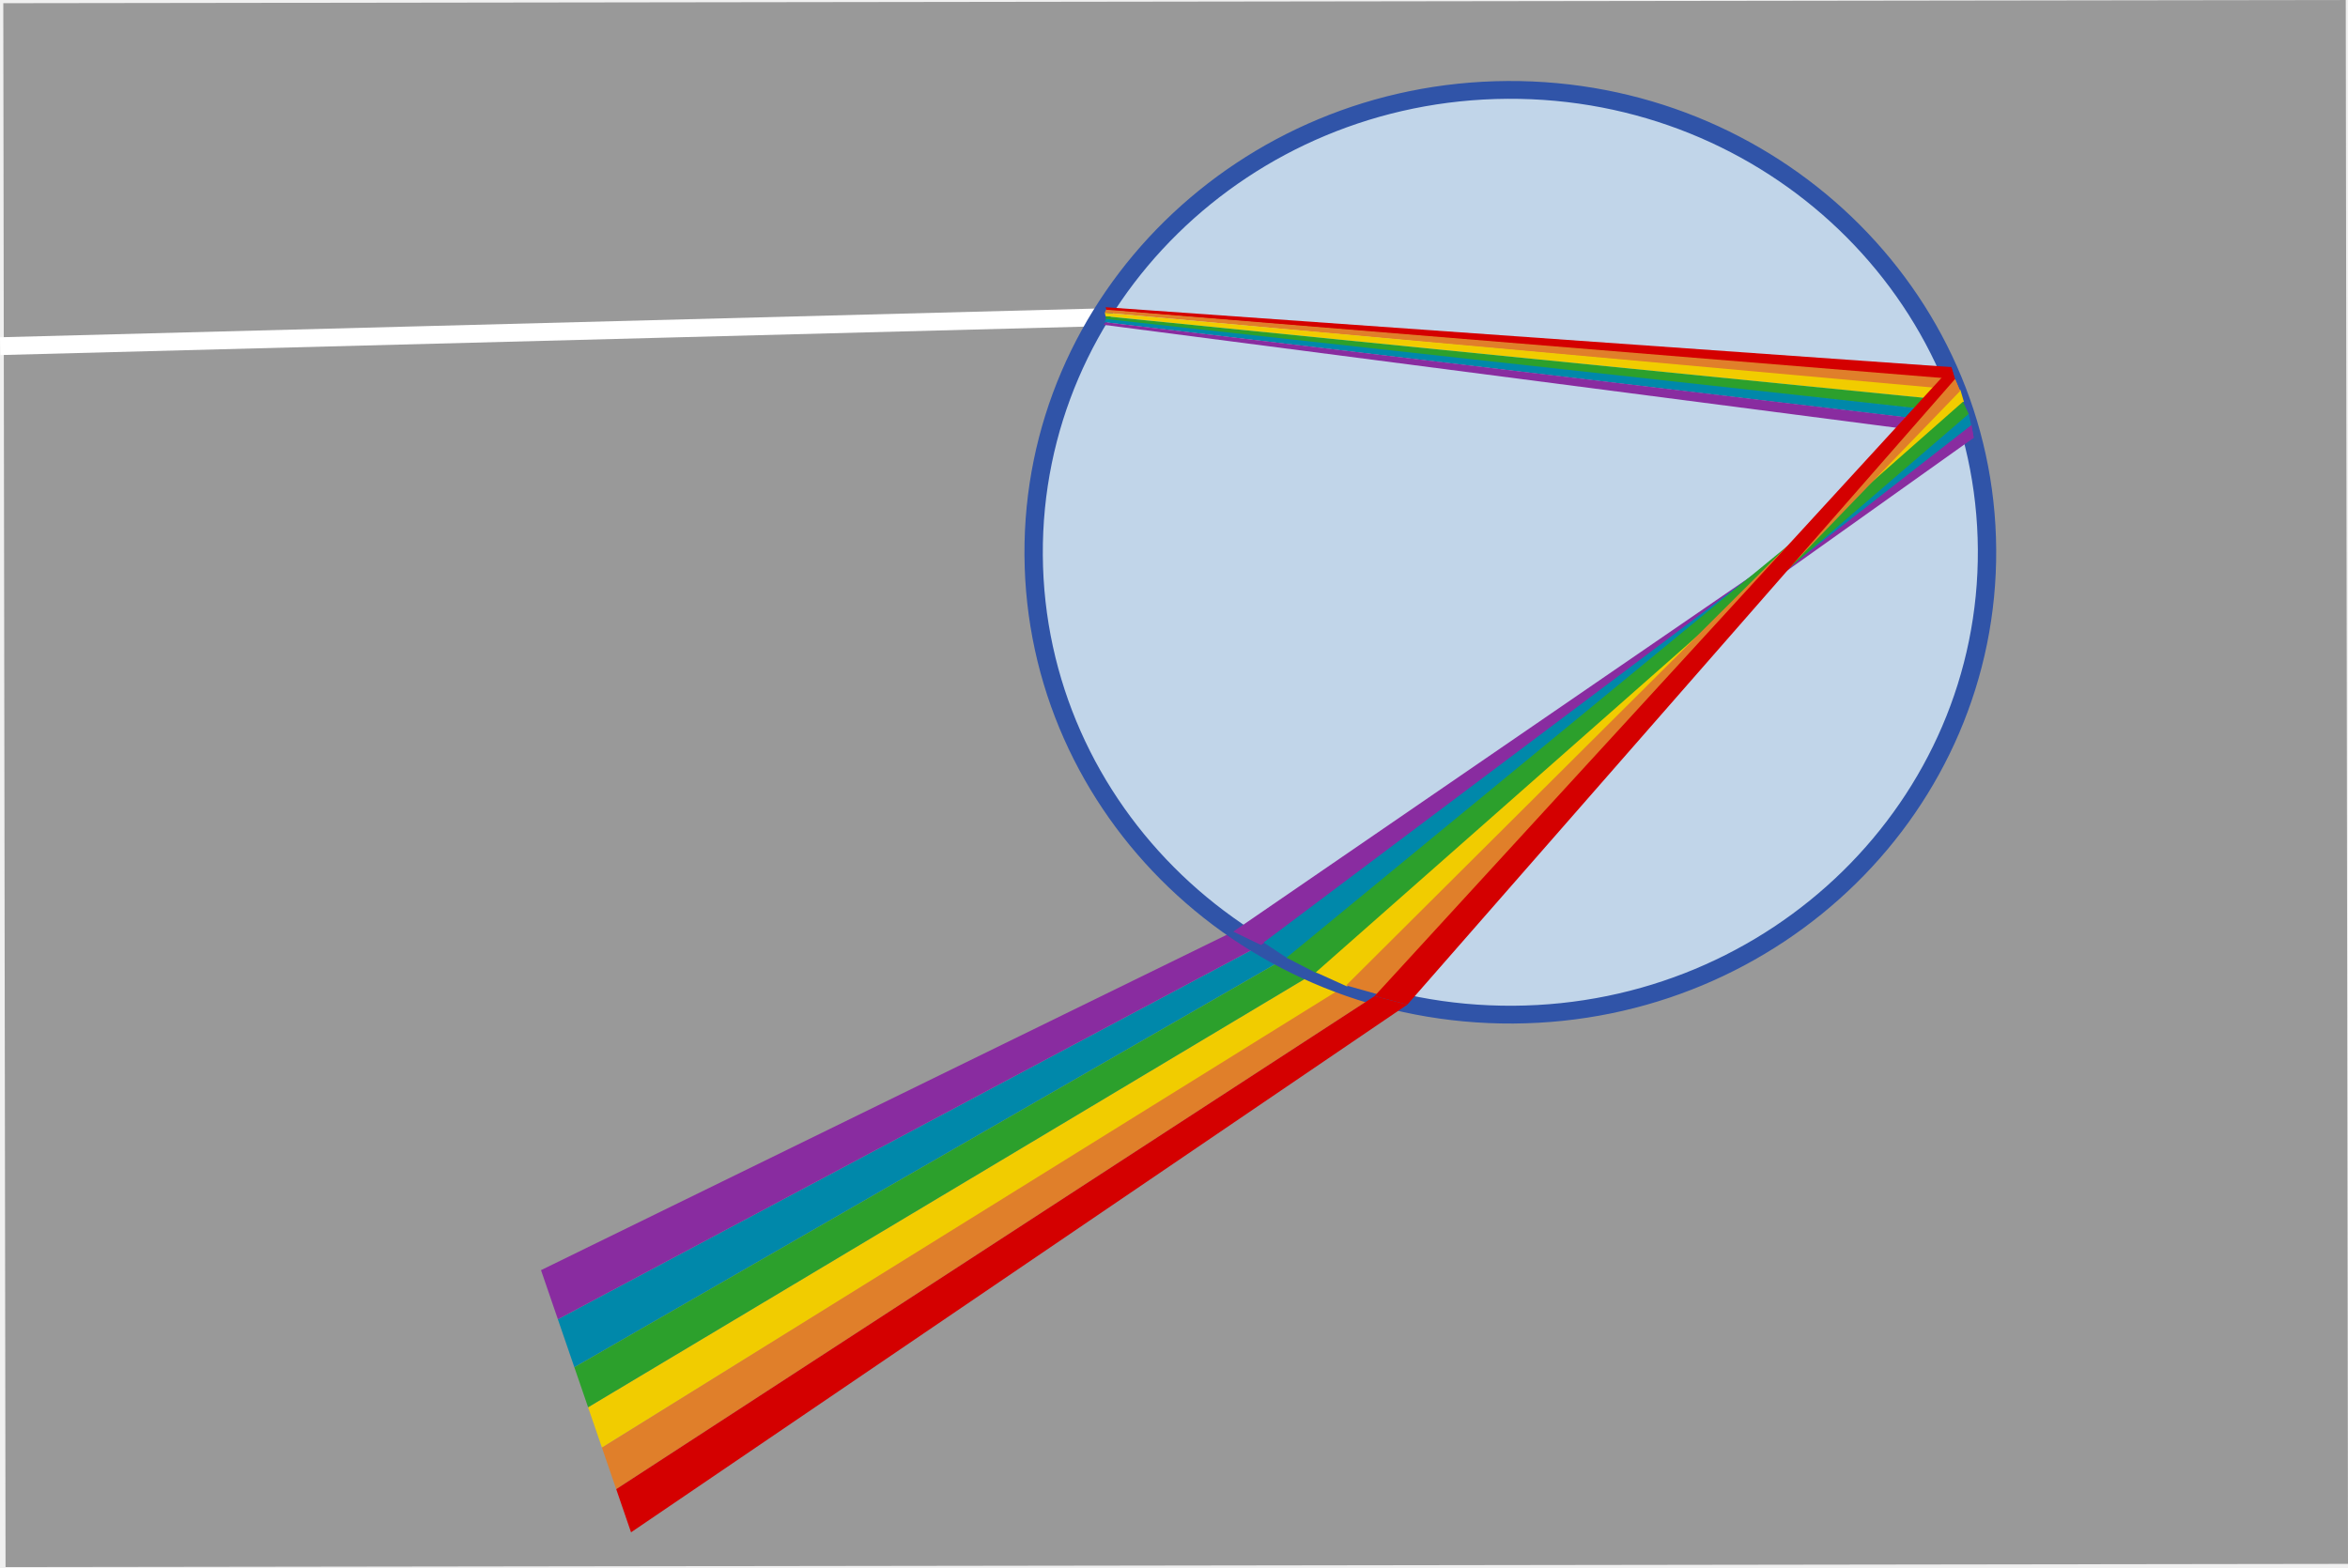
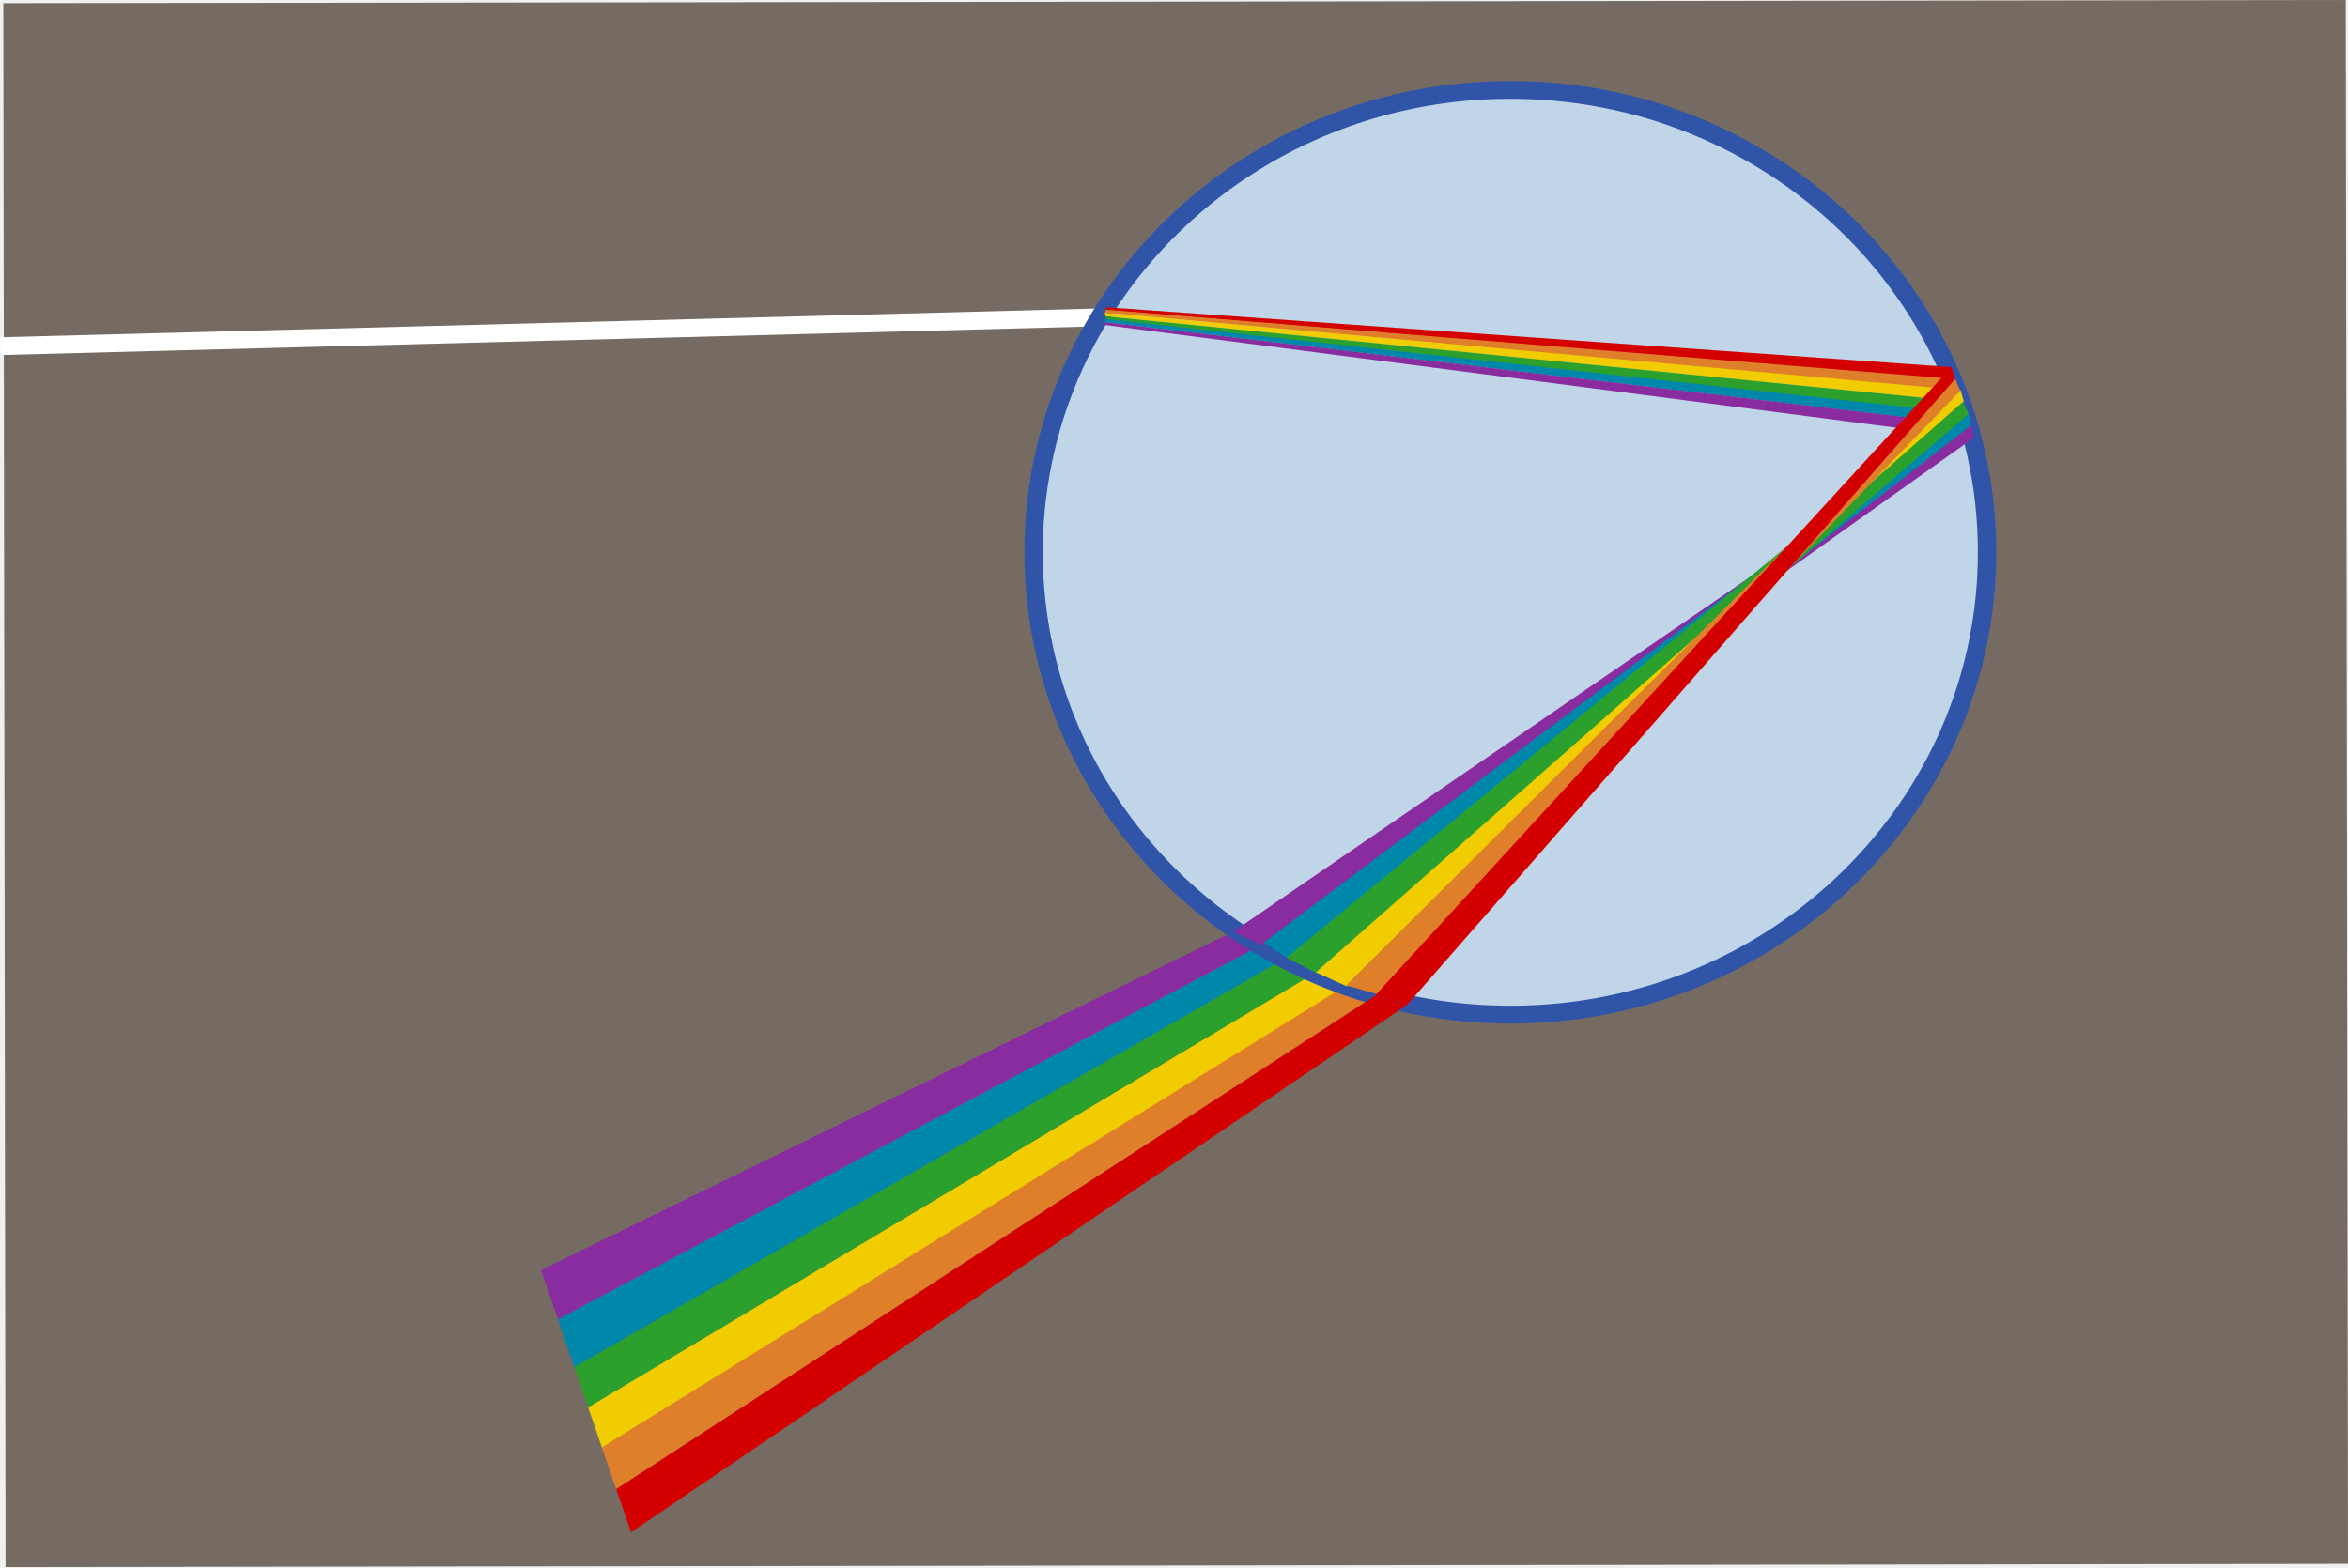
<svg xmlns="http://www.w3.org/2000/svg" width="147.618mm" height="98.552mm" viewBox="0 0 147.618 98.552" version="1.1" id="svg1864">
  <defs id="defs1858">
    <marker style="overflow:visible" id="marker14070-6-2-9-7-6-7-7-8-4-9-56-9" refX="0" refY="0" orient="auto">
      <path transform="matrix(-0.4,0,0,-0.4,-4,0)" style="fill:#d40000;fill-opacity:1;fill-rule:evenodd;stroke:#d40000;stroke-width:1pt;stroke-opacity:1" d="M 0,0 5,-5 -12.5,0 5,5 Z" id="path14068-1-3-1-8-8-8-4-4-8-3-9-9" />
    </marker>
    <marker style="overflow:visible" id="marker14070-6-2-9-7-6-7-7-8-4-9-56-2-6" refX="0" refY="0" orient="auto">
      <path transform="matrix(-0.4,0,0,-0.4,-4,0)" style="fill:#d40000;fill-opacity:1;fill-rule:evenodd;stroke:#d40000;stroke-width:1pt;stroke-opacity:1" d="M 0,0 5,-5 -12.5,0 5,5 Z" id="path14068-1-3-1-8-8-8-4-4-8-3-9-8-0" />
    </marker>
    <marker style="overflow:visible" id="marker14070-6-2-9-7-6-7-7-8-4-9-56-9-5" refX="0" refY="0" orient="auto">
      <path transform="matrix(-0.4,0,0,-0.4,-4,0)" style="fill:#f2f2f2;fill-opacity:1;fill-rule:evenodd;stroke:#ffffff;stroke-width:1pt;stroke-opacity:1" d="M 0,0 5,-5 -12.5,0 5,5 Z" id="path14068-1-3-1-8-8-8-4-4-8-3-9-9-9" />
    </marker>
    <marker style="overflow:visible" id="marker14070-6-2-9-7-6-7-7-8-4-9-56-2-6-9" refX="0" refY="0" orient="auto">
      <path transform="matrix(-0.4,0,0,-0.4,-4,0)" style="fill:#d40000;fill-opacity:1;fill-rule:evenodd;stroke:#d40000;stroke-width:1pt;stroke-opacity:1" d="M 0,0 5,-5 -12.5,0 5,5 Z" id="path14068-1-3-1-8-8-8-4-4-8-3-9-8-0-1" />
    </marker>
  </defs>
  <g id="layer1" transform="translate(2.196674,-60.09837)">
-     <rect style="opacity:1;fill:#999999;fill-opacity:1;fill-rule:evenodd;stroke:none;stroke-width:0.8;stroke-linecap:butt;stroke-linejoin:round;stroke-miterlimit:4;stroke-dasharray:none;stroke-dashoffset:0;stroke-opacity:1" id="rect2809" width="147.27" height="98.35" x="-2.076" y="60.297" rx="2.1432886e-06" ry="2.1432886e-06" transform="matrix(0.9999991,-0.00137092,0.00143533,0.999999,0,0)" />
+     <rect style="opacity:1;fill:#756b62;fill-opacity:1;fill-rule:evenodd;stroke:none;stroke-width:0.8;stroke-linecap:butt;stroke-linejoin:round;stroke-miterlimit:4;stroke-dasharray:none;stroke-dashoffset:0;stroke-opacity:1" id="rect2809" width="147.27" height="98.35" x="-2.076" y="60.297" rx="2.1432886e-06" ry="2.1432886e-06" transform="matrix(0.9999991,-0.00137092,0.00143533,0.999999,0,0)" />
    <g id="g1473" transform="matrix(0.9668684,0,0,0.9380859,12.0344,-2.965653)" style="stroke-width:1.05">
      <g transform="rotate(138.4337,146.4502,53.76708)" id="g1397" style="stroke-width:1.05">
        <path style="color:#000000;font-style:normal;font-variant:normal;font-weight:normal;font-stretch:normal;font-size:medium;line-height:normal;font-family:sans-serif;font-variant-ligatures:normal;font-variant-position:normal;font-variant-caps:normal;font-variant-numeric:normal;font-variant-alternates:normal;font-feature-settings:normal;text-indent:0;text-align:start;text-decoration:none;text-decoration-line:none;text-decoration-style:solid;text-decoration-color:#000000;letter-spacing:normal;word-spacing:normal;text-transform:none;writing-mode:lr-tb;direction:ltr;text-orientation:mixed;dominant-baseline:auto;baseline-shift:baseline;text-anchor:start;white-space:normal;shape-padding:0;clip-rule:nonzero;display:inline;overflow:visible;visibility:visible;opacity:1;isolation:auto;mix-blend-mode:normal;color-interpolation:sRGB;color-interpolation-filters:linearRGB;solid-color:#000000;solid-opacity:1;vector-effect:none;fill:#f1cc00;fill-opacity:1;fill-rule:nonzero;stroke:none;stroke-width:1.193;stroke-linecap:butt;stroke-linejoin:miter;stroke-miterlimit:4;stroke-dasharray:none;stroke-dashoffset:0;stroke-opacity:1;color-rendering:auto;image-rendering:auto;shape-rendering:auto;text-rendering:auto;enable-background:accumulate" d="m 254.308,43.041 0.889,2.052 54.752,9.579 1.121,-2.622 z" id="path1364-7-5-9-4-5-3-7-7-3-7-3-6-7" />
        <path style="color:#000000;font-style:normal;font-variant:normal;font-weight:normal;font-stretch:normal;font-size:medium;line-height:normal;font-family:sans-serif;font-variant-ligatures:normal;font-variant-position:normal;font-variant-caps:normal;font-variant-numeric:normal;font-variant-alternates:normal;font-feature-settings:normal;text-indent:0;text-align:start;text-decoration:none;text-decoration-line:none;text-decoration-style:solid;text-decoration-color:#000000;letter-spacing:normal;word-spacing:normal;text-transform:none;writing-mode:lr-tb;direction:ltr;text-orientation:mixed;dominant-baseline:auto;baseline-shift:baseline;text-anchor:start;white-space:normal;shape-padding:0;clip-rule:nonzero;display:inline;overflow:visible;visibility:visible;opacity:1;isolation:auto;mix-blend-mode:normal;color-interpolation:sRGB;color-interpolation-filters:linearRGB;solid-color:#000000;solid-opacity:1;vector-effect:none;fill:#e07f2a;fill-opacity:1;fill-rule:nonzero;stroke:none;stroke-width:1.193;stroke-linecap:butt;stroke-linejoin:miter;stroke-miterlimit:4;stroke-dasharray:none;stroke-dashoffset:0;stroke-opacity:1;color-rendering:auto;image-rendering:auto;shape-rendering:auto;text-rendering:auto;enable-background:accumulate" d="m 253.397,41.366 0.909,1.763 56.764,8.922 1.153,-2.697 z" id="path1364-7-5-9-4-5-3-7-7-3-7-3-6" />
        <path style="color:#000000;font-style:normal;font-variant:normal;font-weight:normal;font-stretch:normal;font-size:medium;line-height:normal;font-family:sans-serif;font-variant-ligatures:normal;font-variant-position:normal;font-variant-caps:normal;font-variant-numeric:normal;font-variant-alternates:normal;font-feature-settings:normal;text-indent:0;text-align:start;text-decoration:none;text-decoration-line:none;text-decoration-style:solid;text-decoration-color:#000000;letter-spacing:normal;word-spacing:normal;text-transform:none;writing-mode:lr-tb;direction:ltr;text-orientation:mixed;dominant-baseline:auto;baseline-shift:baseline;text-anchor:start;white-space:normal;shape-padding:0;clip-rule:nonzero;display:inline;overflow:visible;visibility:visible;opacity:1;isolation:auto;mix-blend-mode:normal;color-interpolation:sRGB;color-interpolation-filters:linearRGB;solid-color:#000000;solid-opacity:1;vector-effect:none;fill:#0088aa;fill-opacity:1;fill-rule:nonzero;stroke:none;stroke-width:1.193;stroke-linecap:butt;stroke-linejoin:miter;stroke-miterlimit:4;stroke-dasharray:none;stroke-dashoffset:0;stroke-opacity:1;color-rendering:auto;image-rendering:auto;shape-rendering:auto;text-rendering:auto;enable-background:accumulate" d="m 255.973,47.091 0.677,1.735 50.855,11.565 1.333,-3.119 z" id="path1364-7-5-9-4-5-3-7-7-3-7-3-6-7-5-3" />
        <path style="color:#000000;font-style:normal;font-variant:normal;font-weight:normal;font-stretch:normal;font-size:medium;line-height:normal;font-family:sans-serif;font-variant-ligatures:normal;font-variant-position:normal;font-variant-caps:normal;font-variant-numeric:normal;font-variant-alternates:normal;font-feature-settings:normal;text-indent:0;text-align:start;text-decoration:none;text-decoration-line:none;text-decoration-style:solid;text-decoration-color:#000000;letter-spacing:normal;word-spacing:normal;text-transform:none;writing-mode:lr-tb;direction:ltr;text-orientation:mixed;dominant-baseline:auto;baseline-shift:baseline;text-anchor:start;white-space:normal;shape-padding:0;clip-rule:nonzero;display:inline;overflow:visible;visibility:visible;opacity:1;isolation:auto;mix-blend-mode:normal;color-interpolation:sRGB;color-interpolation-filters:linearRGB;solid-color:#000000;solid-opacity:1;vector-effect:none;fill:#892ca0;fill-opacity:1;fill-rule:nonzero;stroke:none;stroke-width:1.193;stroke-linecap:butt;stroke-linejoin:miter;stroke-miterlimit:4;stroke-dasharray:none;stroke-dashoffset:0;stroke-opacity:1;color-rendering:auto;image-rendering:auto;shape-rendering:auto;text-rendering:auto;enable-background:accumulate" d="m 256.649,48.826 0.751,1.87 48.74,12.886 1.364,-3.191 z" id="path1364-7-5-9-4-5-3-7-7-3-7-3-6-7-5-3-5" />
        <path style="color:#000000;font-style:normal;font-variant:normal;font-weight:normal;font-stretch:normal;font-size:medium;line-height:normal;font-family:sans-serif;font-variant-ligatures:normal;font-variant-position:normal;font-variant-caps:normal;font-variant-numeric:normal;font-variant-alternates:normal;font-feature-settings:normal;text-indent:0;text-align:start;text-decoration:none;text-decoration-line:none;text-decoration-style:solid;text-decoration-color:#000000;letter-spacing:normal;word-spacing:normal;text-transform:none;writing-mode:lr-tb;direction:ltr;text-orientation:mixed;dominant-baseline:auto;baseline-shift:baseline;text-anchor:start;white-space:normal;shape-padding:0;clip-rule:nonzero;display:inline;overflow:visible;visibility:visible;opacity:1;isolation:auto;mix-blend-mode:normal;color-interpolation:sRGB;color-interpolation-filters:linearRGB;solid-color:#000000;solid-opacity:1;vector-effect:none;fill:#2ca02c;fill-opacity:1;fill-rule:nonzero;stroke:none;stroke-width:1.193;stroke-linecap:butt;stroke-linejoin:miter;stroke-miterlimit:4;stroke-dasharray:none;stroke-dashoffset:0;stroke-opacity:1;color-rendering:auto;image-rendering:auto;shape-rendering:auto;text-rendering:auto;enable-background:accumulate" d="m 255.197,45.093 0.776,1.998 52.865,10.181 1.111,-2.6 z" id="path1364-7-5-9-4-5-3-7-7-3-7-3-6-7-5" />
      </g>
      <path id="path1364-7-5-9-4-5-3-7-7-3-7" d="m -14.703,90.432 71.55,-1.933" style="fill:#f2f2f2;stroke:#ffffff;stroke-width:1.193;stroke-linecap:butt;stroke-linejoin:miter;stroke-miterlimit:4;stroke-dasharray:none;stroke-opacity:1" />
      <circle transform="rotate(-0.349354)" r="30.997" cy="104.757" cx="82.852" id="path4944" style="opacity:1;fill:#c1d5e9;fill-opacity:1;fill-rule:evenodd;stroke:#3054a8;stroke-width:1.193;stroke-linecap:butt;stroke-linejoin:round;stroke-miterlimit:4;stroke-dasharray:none;stroke-dashoffset:0;stroke-opacity:1" />
      <path id="path1364-7-5-9-4-5-3-7-7-3-7-3" d="m 76.795,134.573 -2.133,-0.569 -49.312,33.054 0.964,2.894 z" style="color:#000000;font-style:normal;font-variant:normal;font-weight:normal;font-stretch:normal;font-size:medium;line-height:normal;font-family:sans-serif;font-variant-ligatures:normal;font-variant-position:normal;font-variant-caps:normal;font-variant-numeric:normal;font-variant-alternates:normal;font-feature-settings:normal;text-indent:0;text-align:start;text-decoration:none;text-decoration-line:none;text-decoration-style:solid;text-decoration-color:#000000;letter-spacing:normal;word-spacing:normal;text-transform:none;writing-mode:lr-tb;direction:ltr;text-orientation:mixed;dominant-baseline:auto;baseline-shift:baseline;text-anchor:start;white-space:normal;shape-padding:0;clip-rule:nonzero;display:inline;overflow:visible;visibility:visible;opacity:1;isolation:auto;mix-blend-mode:normal;color-interpolation:sRGB;color-interpolation-filters:linearRGB;solid-color:#000000;solid-opacity:1;vector-effect:none;fill:#d40000;fill-opacity:1;fill-rule:nonzero;stroke:none;stroke-width:1.193;stroke-linecap:butt;stroke-linejoin:miter;stroke-miterlimit:4;stroke-dasharray:none;stroke-dashoffset:0;stroke-opacity:1;color-rendering:auto;image-rendering:auto;shape-rendering:auto;text-rendering:auto;enable-background:accumulate" />
      <path id="path1364-7-5-9-4-5-3-7-7-3-7-3-0" d="m 57.171,87.822 0.062,0.195 55.174,4.691 -0.24,-0.872 z" style="color:#000000;font-style:normal;font-variant:normal;font-weight:normal;font-stretch:normal;font-size:medium;line-height:normal;font-family:sans-serif;font-variant-ligatures:normal;font-variant-position:normal;font-variant-caps:normal;font-variant-numeric:normal;font-variant-alternates:normal;font-feature-settings:normal;text-indent:0;text-align:start;text-decoration:none;text-decoration-line:none;text-decoration-style:solid;text-decoration-color:#000000;letter-spacing:normal;word-spacing:normal;text-transform:none;writing-mode:lr-tb;direction:ltr;text-orientation:mixed;dominant-baseline:auto;baseline-shift:baseline;text-anchor:start;white-space:normal;shape-padding:0;clip-rule:nonzero;display:inline;overflow:visible;visibility:visible;opacity:1;isolation:auto;mix-blend-mode:normal;color-interpolation:sRGB;color-interpolation-filters:linearRGB;solid-color:#000000;solid-opacity:1;vector-effect:none;fill:#d40000;fill-opacity:1;fill-rule:nonzero;stroke:none;stroke-width:1.193;stroke-linecap:butt;stroke-linejoin:miter;stroke-miterlimit:4;stroke-dasharray:none;stroke-dashoffset:0;stroke-opacity:1;color-rendering:auto;image-rendering:auto;shape-rendering:auto;text-rendering:auto;enable-background:accumulate" />
      <path id="path1364-7-5-9-4-5-3-7-7-3-7-3-0-7" d="m 57.2,87.991 -0.083,0.195 55.621,5.252 -0.332,-0.801 z" style="color:#000000;font-style:normal;font-variant:normal;font-weight:normal;font-stretch:normal;font-size:medium;line-height:normal;font-family:sans-serif;font-variant-ligatures:normal;font-variant-position:normal;font-variant-caps:normal;font-variant-numeric:normal;font-variant-alternates:normal;font-feature-settings:normal;text-indent:0;text-align:start;text-decoration:none;text-decoration-line:none;text-decoration-style:solid;text-decoration-color:#000000;letter-spacing:normal;word-spacing:normal;text-transform:none;writing-mode:lr-tb;direction:ltr;text-orientation:mixed;dominant-baseline:auto;baseline-shift:baseline;text-anchor:start;white-space:normal;shape-padding:0;clip-rule:nonzero;display:inline;overflow:visible;visibility:visible;opacity:1;isolation:auto;mix-blend-mode:normal;color-interpolation:sRGB;color-interpolation-filters:linearRGB;solid-color:#000000;solid-opacity:1;vector-effect:none;fill:#e07f2a;fill-opacity:1;fill-rule:nonzero;stroke:none;stroke-width:1.193;stroke-linecap:butt;stroke-linejoin:miter;stroke-miterlimit:4;stroke-dasharray:none;stroke-dashoffset:0;stroke-opacity:1;color-rendering:auto;image-rendering:auto;shape-rendering:auto;text-rendering:auto;enable-background:accumulate" />
      <path id="path1364-7-5-9-4-5-3-7-7-3-7-3-0-7-9" d="m 57.121,88.192 0.05,0.239 55.814,5.741 -0.228,-0.798 z" style="color:#000000;font-style:normal;font-variant:normal;font-weight:normal;font-stretch:normal;font-size:medium;line-height:normal;font-family:sans-serif;font-variant-ligatures:normal;font-variant-position:normal;font-variant-caps:normal;font-variant-numeric:normal;font-variant-alternates:normal;font-feature-settings:normal;text-indent:0;text-align:start;text-decoration:none;text-decoration-line:none;text-decoration-style:solid;text-decoration-color:#000000;letter-spacing:normal;word-spacing:normal;text-transform:none;writing-mode:lr-tb;direction:ltr;text-orientation:mixed;dominant-baseline:auto;baseline-shift:baseline;text-anchor:start;white-space:normal;shape-padding:0;clip-rule:nonzero;display:inline;overflow:visible;visibility:visible;opacity:1;isolation:auto;mix-blend-mode:normal;color-interpolation:sRGB;color-interpolation-filters:linearRGB;solid-color:#000000;solid-opacity:1;vector-effect:none;fill:#f1cc00;fill-opacity:1;fill-rule:nonzero;stroke:none;stroke-width:1.193;stroke-linecap:butt;stroke-linejoin:miter;stroke-miterlimit:4;stroke-dasharray:none;stroke-dashoffset:0;stroke-opacity:1;color-rendering:auto;image-rendering:auto;shape-rendering:auto;text-rendering:auto;enable-background:accumulate" />
      <path id="path1364-7-5-9-4-5-3-7-7-3-7-3-0-7-9-2" d="m 57.196,88.433 -0.031,0.286 56.024,6.268 -0.268,-0.83 z" style="color:#000000;font-style:normal;font-variant:normal;font-weight:normal;font-stretch:normal;font-size:medium;line-height:normal;font-family:sans-serif;font-variant-ligatures:normal;font-variant-position:normal;font-variant-caps:normal;font-variant-numeric:normal;font-variant-alternates:normal;font-feature-settings:normal;text-indent:0;text-align:start;text-decoration:none;text-decoration-line:none;text-decoration-style:solid;text-decoration-color:#000000;letter-spacing:normal;word-spacing:normal;text-transform:none;writing-mode:lr-tb;direction:ltr;text-orientation:mixed;dominant-baseline:auto;baseline-shift:baseline;text-anchor:start;white-space:normal;shape-padding:0;clip-rule:nonzero;display:inline;overflow:visible;visibility:visible;opacity:1;isolation:auto;mix-blend-mode:normal;color-interpolation:sRGB;color-interpolation-filters:linearRGB;solid-color:#000000;solid-opacity:1;vector-effect:none;fill:#2ca02c;fill-opacity:1;fill-rule:nonzero;stroke:none;stroke-width:1.193;stroke-linecap:butt;stroke-linejoin:miter;stroke-miterlimit:4;stroke-dasharray:none;stroke-dashoffset:0;stroke-opacity:1;color-rendering:auto;image-rendering:auto;shape-rendering:auto;text-rendering:auto;enable-background:accumulate" />
      <path id="path1364-7-5-9-4-5-3-7-7-3-7-3-0-7-9-2-0" d="m 57.209,88.615 -0.11,0.213 56.358,6.903 -0.163,-0.759 z" style="color:#000000;font-style:normal;font-variant:normal;font-weight:normal;font-stretch:normal;font-size:medium;line-height:normal;font-family:sans-serif;font-variant-ligatures:normal;font-variant-position:normal;font-variant-caps:normal;font-variant-numeric:normal;font-variant-alternates:normal;font-feature-settings:normal;text-indent:0;text-align:start;text-decoration:none;text-decoration-line:none;text-decoration-style:solid;text-decoration-color:#000000;letter-spacing:normal;word-spacing:normal;text-transform:none;writing-mode:lr-tb;direction:ltr;text-orientation:mixed;dominant-baseline:auto;baseline-shift:baseline;text-anchor:start;white-space:normal;shape-padding:0;clip-rule:nonzero;display:inline;overflow:visible;visibility:visible;opacity:1;isolation:auto;mix-blend-mode:normal;color-interpolation:sRGB;color-interpolation-filters:linearRGB;solid-color:#000000;solid-opacity:1;vector-effect:none;fill:#0088aa;fill-opacity:1;fill-rule:nonzero;stroke:none;stroke-width:1.193;stroke-linecap:butt;stroke-linejoin:miter;stroke-miterlimit:4;stroke-dasharray:none;stroke-dashoffset:0;stroke-opacity:1;color-rendering:auto;image-rendering:auto;shape-rendering:auto;text-rendering:auto;enable-background:accumulate" />
      <path id="path1364-7-5-9-4-5-3-7-7-3-7-3-0-7-9-2-0-2" d="m 57.175,88.831 -0.134,0.171 56.579,7.574 -0.142,-0.86 z" style="color:#000000;font-style:normal;font-variant:normal;font-weight:normal;font-stretch:normal;font-size:medium;line-height:normal;font-family:sans-serif;font-variant-ligatures:normal;font-variant-position:normal;font-variant-caps:normal;font-variant-numeric:normal;font-variant-alternates:normal;font-feature-settings:normal;text-indent:0;text-align:start;text-decoration:none;text-decoration-line:none;text-decoration-style:solid;text-decoration-color:#000000;letter-spacing:normal;word-spacing:normal;text-transform:none;writing-mode:lr-tb;direction:ltr;text-orientation:mixed;dominant-baseline:auto;baseline-shift:baseline;text-anchor:start;white-space:normal;shape-padding:0;clip-rule:nonzero;display:inline;overflow:visible;visibility:visible;opacity:1;isolation:auto;mix-blend-mode:normal;color-interpolation:sRGB;color-interpolation-filters:linearRGB;solid-color:#000000;solid-opacity:1;vector-effect:none;fill:#892ca0;fill-opacity:1;fill-rule:nonzero;stroke:none;stroke-width:1.193;stroke-linecap:butt;stroke-linejoin:miter;stroke-miterlimit:4;stroke-dasharray:none;stroke-dashoffset:0;stroke-opacity:1;color-rendering:auto;image-rendering:auto;shape-rendering:auto;text-rendering:auto;enable-background:accumulate" />
      <path id="path1364-7-5-9-4-5-3-7-7-3-7-3-0-7-9-2-0-2-3" d="m 65.476,129.679 1.803,0.901 46.342,-34.004 -0.163,-0.844 z" style="color:#000000;font-style:normal;font-variant:normal;font-weight:normal;font-stretch:normal;font-size:medium;line-height:normal;font-family:sans-serif;font-variant-ligatures:normal;font-variant-position:normal;font-variant-caps:normal;font-variant-numeric:normal;font-variant-alternates:normal;font-feature-settings:normal;text-indent:0;text-align:start;text-decoration:none;text-decoration-line:none;text-decoration-style:solid;text-decoration-color:#000000;letter-spacing:normal;word-spacing:normal;text-transform:none;writing-mode:lr-tb;direction:ltr;text-orientation:mixed;dominant-baseline:auto;baseline-shift:baseline;text-anchor:start;white-space:normal;shape-padding:0;clip-rule:nonzero;display:inline;overflow:visible;visibility:visible;opacity:1;isolation:auto;mix-blend-mode:normal;color-interpolation:sRGB;color-interpolation-filters:linearRGB;solid-color:#000000;solid-opacity:1;vector-effect:none;fill:#892ca0;fill-opacity:1;fill-rule:nonzero;stroke:none;stroke-width:1.193;stroke-linecap:butt;stroke-linejoin:miter;stroke-miterlimit:4;stroke-dasharray:none;stroke-dashoffset:0;stroke-opacity:1;color-rendering:auto;image-rendering:auto;shape-rendering:auto;text-rendering:auto;enable-background:accumulate" />
      <path id="path1364-7-5-9-4-5-3-7-7-3-7-3-0-7-9-2-0-7" d="m 67.45,130.41 1.55,1.061 44.457,-35.739 -0.269,-0.744 z" style="color:#000000;font-style:normal;font-variant:normal;font-weight:normal;font-stretch:normal;font-size:medium;line-height:normal;font-family:sans-serif;font-variant-ligatures:normal;font-variant-position:normal;font-variant-caps:normal;font-variant-numeric:normal;font-variant-alternates:normal;font-feature-settings:normal;text-indent:0;text-align:start;text-decoration:none;text-decoration-line:none;text-decoration-style:solid;text-decoration-color:#000000;letter-spacing:normal;word-spacing:normal;text-transform:none;writing-mode:lr-tb;direction:ltr;text-orientation:mixed;dominant-baseline:auto;baseline-shift:baseline;text-anchor:start;white-space:normal;shape-padding:0;clip-rule:nonzero;display:inline;overflow:visible;visibility:visible;opacity:1;isolation:auto;mix-blend-mode:normal;color-interpolation:sRGB;color-interpolation-filters:linearRGB;solid-color:#000000;solid-opacity:1;vector-effect:none;fill:#0088aa;fill-opacity:1;fill-rule:nonzero;stroke:none;stroke-width:1.193;stroke-linecap:butt;stroke-linejoin:miter;stroke-miterlimit:4;stroke-dasharray:none;stroke-dashoffset:0;stroke-opacity:1;color-rendering:auto;image-rendering:auto;shape-rendering:auto;text-rendering:auto;enable-background:accumulate" />
      <path id="path1364-7-5-9-4-5-3-7-7-3-7-3-0-7-9-2-9" d="m 68.936,131.429 2.013,1.072 42.345,-37.528 -0.374,-0.815 z" style="color:#000000;font-style:normal;font-variant:normal;font-weight:normal;font-stretch:normal;font-size:medium;line-height:normal;font-family:sans-serif;font-variant-ligatures:normal;font-variant-position:normal;font-variant-caps:normal;font-variant-numeric:normal;font-variant-alternates:normal;font-feature-settings:normal;text-indent:0;text-align:start;text-decoration:none;text-decoration-line:none;text-decoration-style:solid;text-decoration-color:#000000;letter-spacing:normal;word-spacing:normal;text-transform:none;writing-mode:lr-tb;direction:ltr;text-orientation:mixed;dominant-baseline:auto;baseline-shift:baseline;text-anchor:start;white-space:normal;shape-padding:0;clip-rule:nonzero;display:inline;overflow:visible;visibility:visible;opacity:1;isolation:auto;mix-blend-mode:normal;color-interpolation:sRGB;color-interpolation-filters:linearRGB;solid-color:#000000;solid-opacity:1;vector-effect:none;fill:#2ca02c;fill-opacity:1;fill-rule:nonzero;stroke:none;stroke-width:1.193;stroke-linecap:butt;stroke-linejoin:miter;stroke-miterlimit:4;stroke-dasharray:none;stroke-dashoffset:0;stroke-opacity:1;color-rendering:auto;image-rendering:auto;shape-rendering:auto;text-rendering:auto;enable-background:accumulate" />
      <path id="path1364-7-5-9-4-5-3-7-7-3-7-3-0-7-9-28" d="m 72.869,133.355 -2.026,-0.946 42.078,-38.251 -0.183,-0.72 z" style="color:#000000;font-style:normal;font-variant:normal;font-weight:normal;font-stretch:normal;font-size:medium;line-height:normal;font-family:sans-serif;font-variant-ligatures:normal;font-variant-position:normal;font-variant-caps:normal;font-variant-numeric:normal;font-variant-alternates:normal;font-feature-settings:normal;text-indent:0;text-align:start;text-decoration:none;text-decoration-line:none;text-decoration-style:solid;text-decoration-color:#000000;letter-spacing:normal;word-spacing:normal;text-transform:none;writing-mode:lr-tb;direction:ltr;text-orientation:mixed;dominant-baseline:auto;baseline-shift:baseline;text-anchor:start;white-space:normal;shape-padding:0;clip-rule:nonzero;display:inline;overflow:visible;visibility:visible;opacity:1;isolation:auto;mix-blend-mode:normal;color-interpolation:sRGB;color-interpolation-filters:linearRGB;solid-color:#000000;solid-opacity:1;vector-effect:none;fill:#f1cc00;fill-opacity:1;fill-rule:nonzero;stroke:none;stroke-width:1.193;stroke-linecap:butt;stroke-linejoin:miter;stroke-miterlimit:4;stroke-dasharray:none;stroke-dashoffset:0;stroke-opacity:1;color-rendering:auto;image-rendering:auto;shape-rendering:auto;text-rendering:auto;enable-background:accumulate" />
      <path id="path1364-7-5-9-4-5-3-7-7-3-7-3-0-7-2" d="m 72.812,133.287 2.035,0.59 37.89,-40.439 -0.332,-0.801 z" style="color:#000000;font-style:normal;font-variant:normal;font-weight:normal;font-stretch:normal;font-size:medium;line-height:normal;font-family:sans-serif;font-variant-ligatures:normal;font-variant-position:normal;font-variant-caps:normal;font-variant-numeric:normal;font-variant-alternates:normal;font-feature-settings:normal;text-indent:0;text-align:start;text-decoration:none;text-decoration-line:none;text-decoration-style:solid;text-decoration-color:#000000;letter-spacing:normal;word-spacing:normal;text-transform:none;writing-mode:lr-tb;direction:ltr;text-orientation:mixed;dominant-baseline:auto;baseline-shift:baseline;text-anchor:start;white-space:normal;shape-padding:0;clip-rule:nonzero;display:inline;overflow:visible;visibility:visible;opacity:1;isolation:auto;mix-blend-mode:normal;color-interpolation:sRGB;color-interpolation-filters:linearRGB;solid-color:#000000;solid-opacity:1;vector-effect:none;fill:#e07f2a;fill-opacity:1;fill-rule:nonzero;stroke:none;stroke-width:1.193;stroke-linecap:butt;stroke-linejoin:miter;stroke-miterlimit:4;stroke-dasharray:none;stroke-dashoffset:0;stroke-opacity:1;color-rendering:auto;image-rendering:auto;shape-rendering:auto;text-rendering:auto;enable-background:accumulate" />
      <path id="path1364-7-5-9-4-5-3-7-7-3-7-3-0-75" d="m 74.662,134.003 2.133,0.569 35.611,-41.936 -0.239,-0.8 z" style="color:#000000;font-style:normal;font-variant:normal;font-weight:normal;font-stretch:normal;font-size:medium;line-height:normal;font-family:sans-serif;font-variant-ligatures:normal;font-variant-position:normal;font-variant-caps:normal;font-variant-numeric:normal;font-variant-alternates:normal;font-feature-settings:normal;text-indent:0;text-align:start;text-decoration:none;text-decoration-line:none;text-decoration-style:solid;text-decoration-color:#000000;letter-spacing:normal;word-spacing:normal;text-transform:none;writing-mode:lr-tb;direction:ltr;text-orientation:mixed;dominant-baseline:auto;baseline-shift:baseline;text-anchor:start;white-space:normal;shape-padding:0;clip-rule:nonzero;display:inline;overflow:visible;visibility:visible;opacity:1;isolation:auto;mix-blend-mode:normal;color-interpolation:sRGB;color-interpolation-filters:linearRGB;solid-color:#000000;solid-opacity:1;vector-effect:none;fill:#d40000;fill-opacity:1;fill-rule:nonzero;stroke:none;stroke-width:1.193;stroke-linecap:butt;stroke-linejoin:miter;stroke-miterlimit:4;stroke-dasharray:none;stroke-dashoffset:0;stroke-opacity:1;color-rendering:auto;image-rendering:auto;shape-rendering:auto;text-rendering:auto;enable-background:accumulate" />
    </g>
  </g>
</svg>
